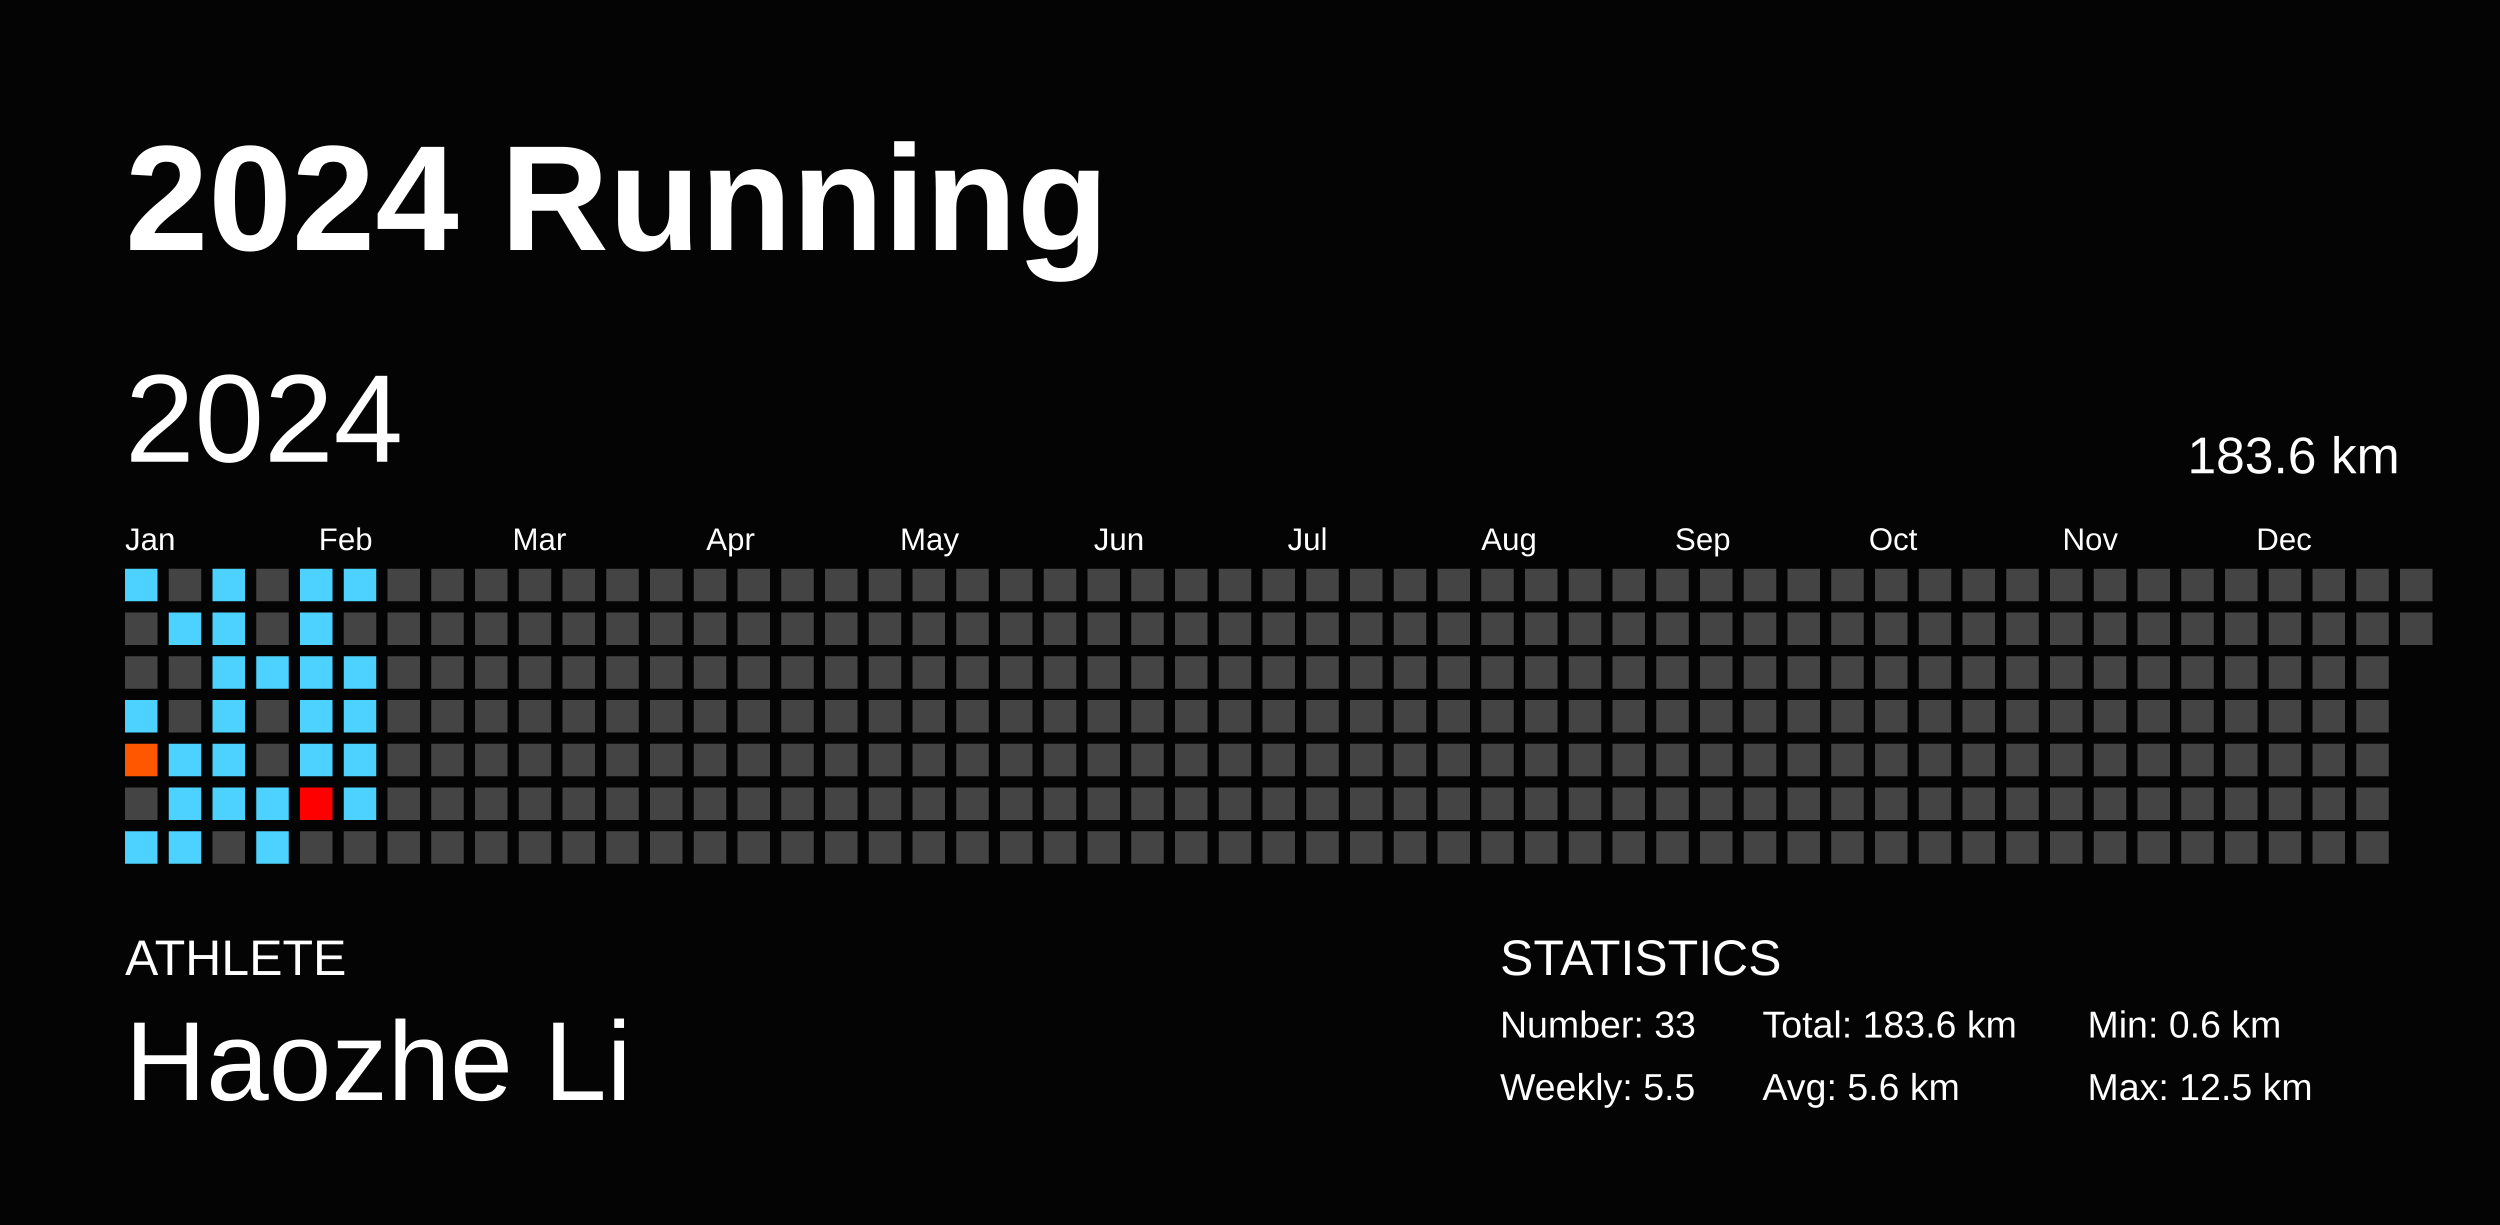
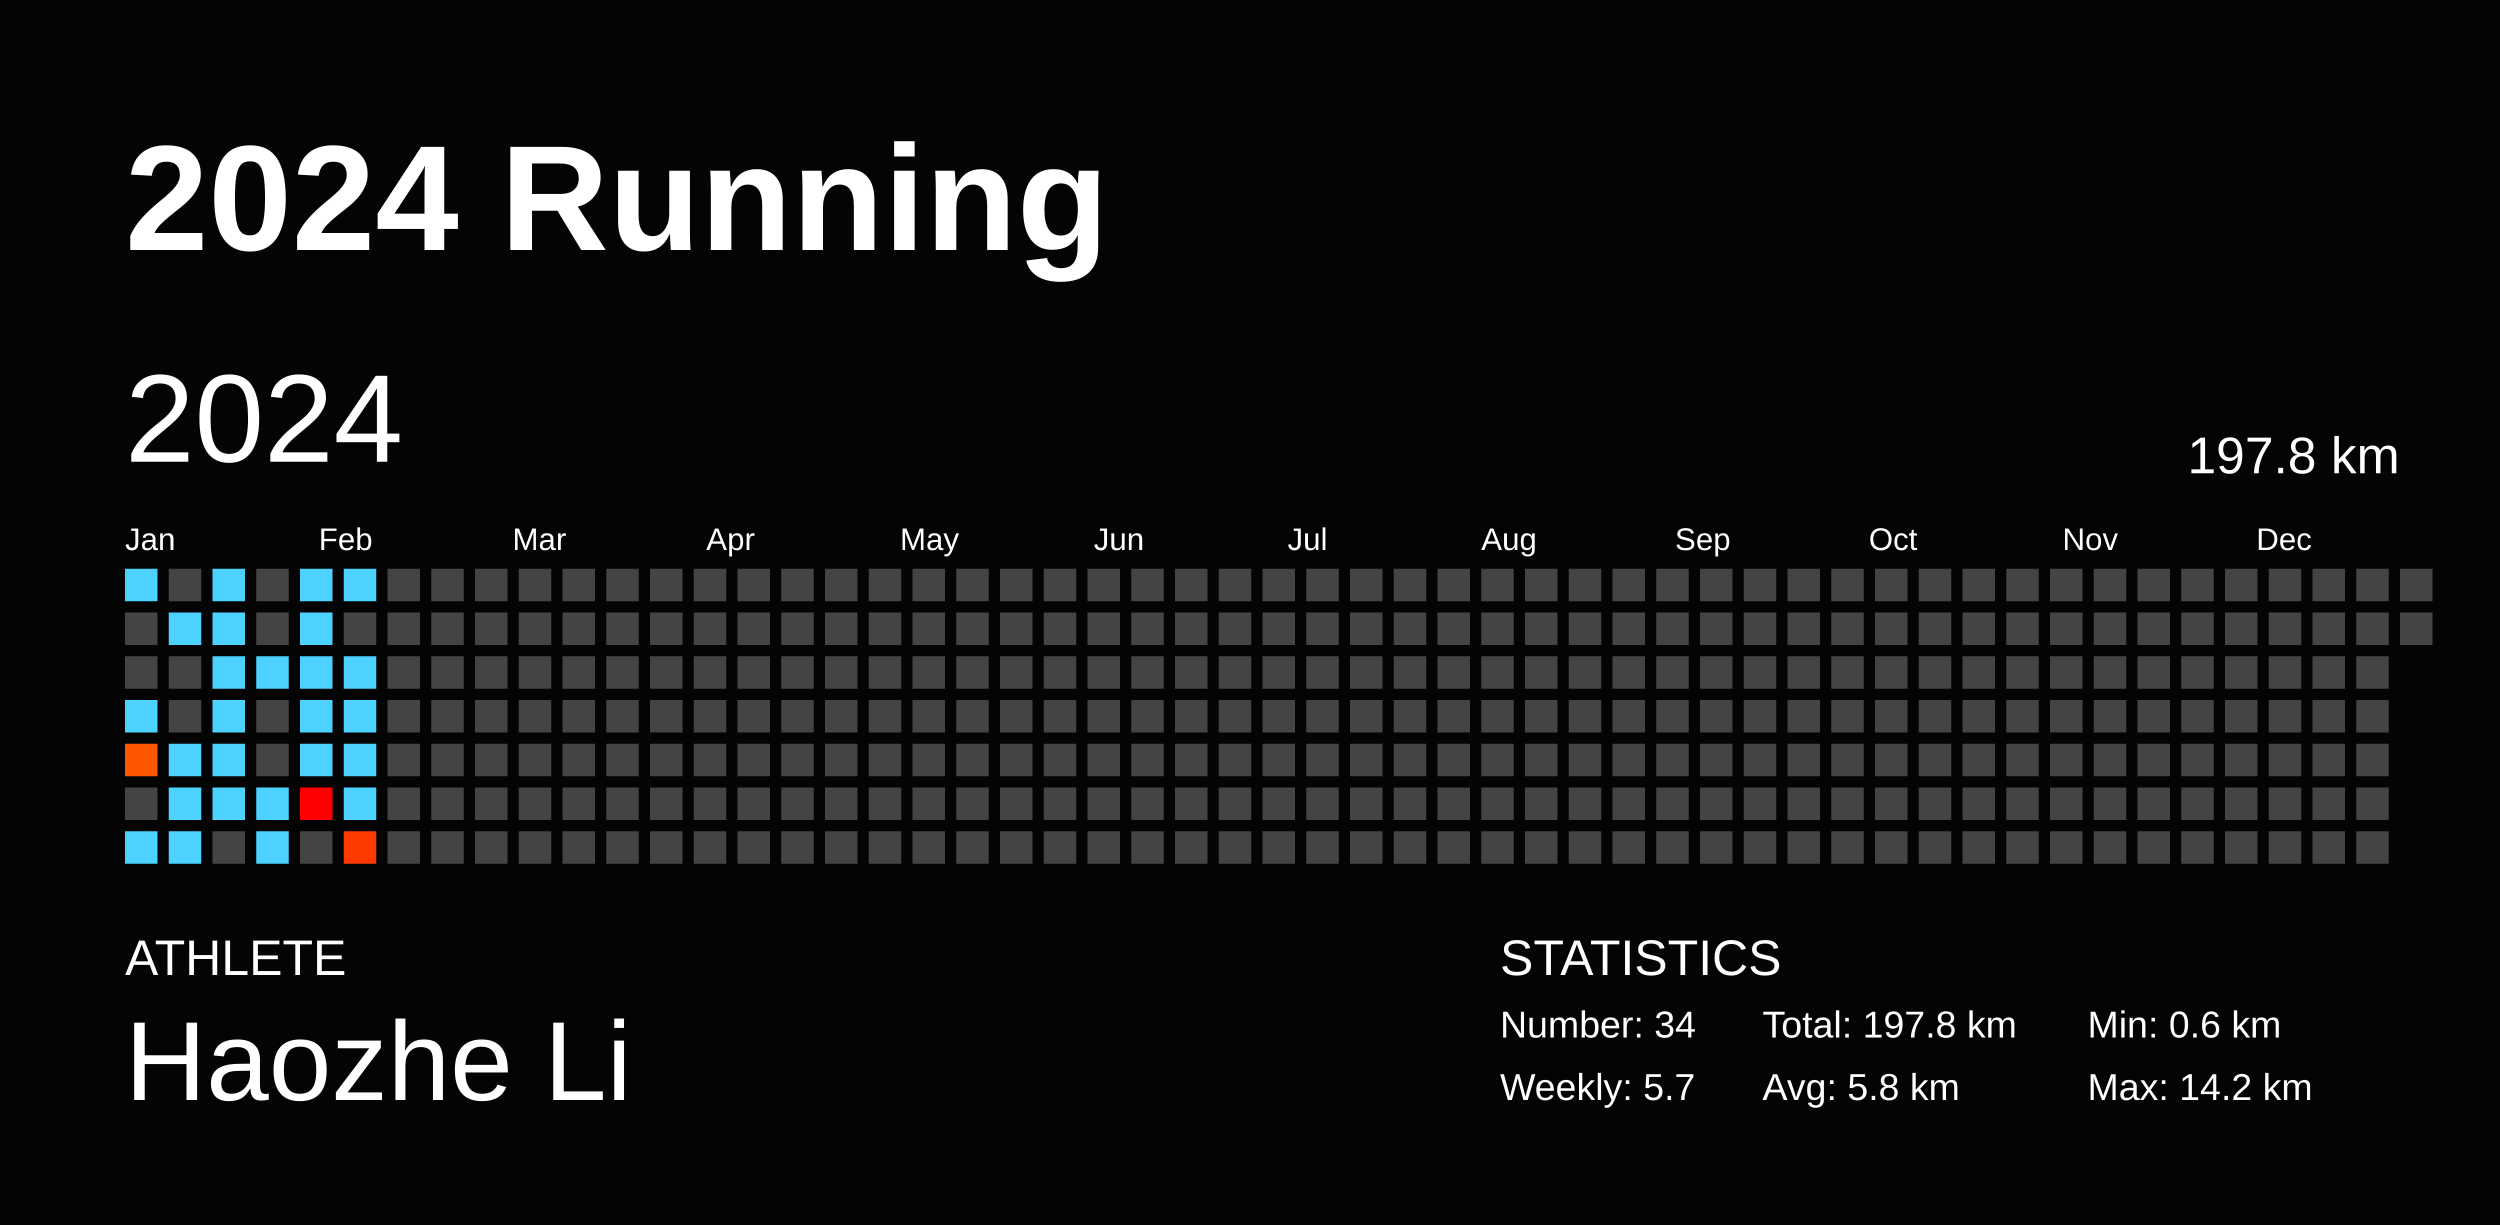
<svg xmlns="http://www.w3.org/2000/svg" baseProfile="full" height="98mm" version="1.1" viewBox="0,0,200,98" width="200mm">
  <defs />
  <rect fill="#040404" height="98" width="200" x="0" y="0" />
  <text fill="#FFFFFF" style="font-size:12px; font-family:Arial; font-weight:bold;" x="10" y="20">2024 Running</text>
  <text fill="#FFFFFF" style="font-size:4px; font-family:Arial" x="10" y="78">ATHLETE</text>
  <text fill="#FFFFFF" style="font-size:9px; font-family:Arial" x="10" y="88">Haozhe Li</text>
  <text fill="#FFFFFF" style="font-size:4px; font-family:Arial" x="120" y="78">STATISTICS</text>
-   <text fill="#FFFFFF" style="font-size:3px; font-family:Arial" x="120" y="83">Number: 33</text>
-   <text fill="#FFFFFF" style="font-size:3px; font-family:Arial" x="120" y="88">Weekly: 5.5</text>
-   <text fill="#FFFFFF" style="font-size:3px; font-family:Arial" x="141" y="83">Total: 183.6 km</text>
-   <text fill="#FFFFFF" style="font-size:3px; font-family:Arial" x="141" y="88">Avg: 5.6 km</text>
+   <text fill="#FFFFFF" style="font-size:3px; font-family:Arial" x="120" y="83">Number: 34</text>
+   <text fill="#FFFFFF" style="font-size:3px; font-family:Arial" x="120" y="88">Weekly: 5.7</text>
+   <text fill="#FFFFFF" style="font-size:3px; font-family:Arial" x="141" y="83">Total: 197.8 km</text>
+   <text fill="#FFFFFF" style="font-size:3px; font-family:Arial" x="141" y="88">Avg: 5.8 km</text>
  <text fill="#FFFFFF" style="font-size:3px; font-family:Arial" x="167" y="83">Min: 0.6 km</text>
-   <text fill="#FFFFFF" style="font-size:3px; font-family:Arial" x="167" y="88">Max: 12.5 km</text>
+   <text fill="#FFFFFF" style="font-size:3px; font-family:Arial" x="167" y="88">Max: 14.2 km</text>
  <text dominant-baseline="hanging" fill="#FFFFFF" style="font-size:10.0px; font-family:Arial;" x="10" y="30">2024</text>
-   <text dominant-baseline="hanging" fill="#FFFFFF" style="font-size:4.125px; font-family:Arial;" x="175" y="35">183.6 km</text>
+   <text dominant-baseline="hanging" fill="#FFFFFF" style="font-size:4.125px; font-family:Arial;" x="175" y="35">197.8 km</text>
  <text fill="#FFFFFF" style="font-size:2.5px; font-family:Arial" x="10.0" y="44">Jan</text>
  <text fill="#FFFFFF" style="font-size:2.5px; font-family:Arial" x="25.5" y="44">Feb</text>
  <text fill="#FFFFFF" style="font-size:2.5px; font-family:Arial" x="41.0" y="44">Mar</text>
  <text fill="#FFFFFF" style="font-size:2.5px; font-family:Arial" x="56.5" y="44">Apr</text>
  <text fill="#FFFFFF" style="font-size:2.5px; font-family:Arial" x="72.0" y="44">May</text>
  <text fill="#FFFFFF" style="font-size:2.5px; font-family:Arial" x="87.5" y="44">Jun</text>
  <text fill="#FFFFFF" style="font-size:2.5px; font-family:Arial" x="103.0" y="44">Jul</text>
  <text fill="#FFFFFF" style="font-size:2.5px; font-family:Arial" x="118.5" y="44">Aug</text>
  <text fill="#FFFFFF" style="font-size:2.5px; font-family:Arial" x="134.0" y="44">Sep</text>
  <text fill="#FFFFFF" style="font-size:2.5px; font-family:Arial" x="149.5" y="44">Oct</text>
  <text fill="#FFFFFF" style="font-size:2.5px; font-family:Arial" x="165.0" y="44">Nov</text>
  <text fill="#FFFFFF" style="font-size:2.5px; font-family:Arial" x="180.5" y="44">Dec</text>
  <rect fill="#4dd2ff" height="2.6" width="2.6" x="10.0" y="45.5" />
  <rect fill="#444444" height="2.6" width="2.6" x="10.0" y="49.0" />
  <rect fill="#444444" height="2.6" width="2.6" x="10.0" y="52.5" />
  <rect fill="#4dd2ff" height="2.6" width="2.6" x="10.0" y="56.0" />
  <rect fill="#ff5600" height="2.6" width="2.6" x="10.0" y="59.5" />
  <rect fill="#444444" height="2.6" width="2.6" x="10.0" y="63.0" />
  <rect fill="#4dd2ff" height="2.6" width="2.6" x="10.0" y="66.5" />
  <rect fill="#444444" height="2.6" width="2.6" x="13.5" y="45.5" />
  <rect fill="#4dd2ff" height="2.6" width="2.6" x="13.5" y="49.0" />
  <rect fill="#444444" height="2.6" width="2.6" x="13.5" y="52.5" />
  <rect fill="#444444" height="2.6" width="2.6" x="13.5" y="56.0" />
  <rect fill="#4dd2ff" height="2.6" width="2.6" x="13.5" y="59.5" />
  <rect fill="#4dd2ff" height="2.6" width="2.6" x="13.5" y="63.0" />
  <rect fill="#4dd2ff" height="2.6" width="2.6" x="13.5" y="66.5" />
  <rect fill="#4dd2ff" height="2.6" width="2.6" x="17.0" y="45.5" />
  <rect fill="#4dd2ff" height="2.6" width="2.6" x="17.0" y="49.0" />
  <rect fill="#4dd2ff" height="2.6" width="2.6" x="17.0" y="52.5" />
  <rect fill="#4dd2ff" height="2.6" width="2.6" x="17.0" y="56.0" />
  <rect fill="#4dd2ff" height="2.6" width="2.6" x="17.0" y="59.5" />
  <rect fill="#4dd2ff" height="2.6" width="2.6" x="17.0" y="63.0" />
  <rect fill="#444444" height="2.6" width="2.6" x="17.0" y="66.5" />
  <rect fill="#444444" height="2.6" width="2.6" x="20.5" y="45.5" />
  <rect fill="#444444" height="2.6" width="2.6" x="20.5" y="49.0" />
  <rect fill="#4dd2ff" height="2.6" width="2.6" x="20.5" y="52.5" />
  <rect fill="#444444" height="2.6" width="2.6" x="20.5" y="56.0" />
  <rect fill="#444444" height="2.6" width="2.6" x="20.5" y="59.5" />
  <rect fill="#4dd2ff" height="2.6" width="2.6" x="20.5" y="63.0" />
  <rect fill="#4dd2ff" height="2.6" width="2.6" x="20.5" y="66.5" />
  <rect fill="#4dd2ff" height="2.6" width="2.6" x="24.0" y="45.5" />
  <rect fill="#4dd2ff" height="2.6" width="2.6" x="24.0" y="49.0" />
  <rect fill="#4dd2ff" height="2.6" width="2.6" x="24.0" y="52.5" />
  <rect fill="#4dd2ff" height="2.6" width="2.6" x="24.0" y="56.0" />
  <rect fill="#4dd2ff" height="2.6" width="2.6" x="24.0" y="59.5" />
  <rect fill="#ff0000" height="2.6" width="2.6" x="24.0" y="63.0" />
  <rect fill="#444444" height="2.6" width="2.6" x="24.0" y="66.5" />
  <rect fill="#4dd2ff" height="2.6" width="2.6" x="27.5" y="45.5" />
  <rect fill="#444444" height="2.6" width="2.6" x="27.5" y="49.0" />
  <rect fill="#4dd2ff" height="2.6" width="2.6" x="27.5" y="52.5" />
  <rect fill="#4dd2ff" height="2.6" width="2.6" x="27.5" y="56.0" />
  <rect fill="#4dd2ff" height="2.6" width="2.6" x="27.5" y="59.5" />
  <rect fill="#4dd2ff" height="2.6" width="2.6" x="27.5" y="63.0" />
-   <rect fill="#444444" height="2.6" width="2.6" x="27.5" y="66.5" />
+   <rect fill="#ff3a00" height="2.6" width="2.6" x="27.5" y="66.5" />
  <rect fill="#444444" height="2.6" width="2.6" x="31.0" y="45.5" />
  <rect fill="#444444" height="2.6" width="2.6" x="31.0" y="49.0" />
  <rect fill="#444444" height="2.6" width="2.6" x="31.0" y="52.5" />
  <rect fill="#444444" height="2.6" width="2.6" x="31.0" y="56.0" />
  <rect fill="#444444" height="2.6" width="2.6" x="31.0" y="59.5" />
  <rect fill="#444444" height="2.6" width="2.6" x="31.0" y="63.0" />
  <rect fill="#444444" height="2.6" width="2.6" x="31.0" y="66.5" />
  <rect fill="#444444" height="2.6" width="2.6" x="34.5" y="45.5" />
  <rect fill="#444444" height="2.6" width="2.6" x="34.5" y="49.0" />
  <rect fill="#444444" height="2.6" width="2.6" x="34.5" y="52.5" />
  <rect fill="#444444" height="2.6" width="2.6" x="34.5" y="56.0" />
  <rect fill="#444444" height="2.6" width="2.6" x="34.5" y="59.5" />
  <rect fill="#444444" height="2.6" width="2.6" x="34.5" y="63.0" />
  <rect fill="#444444" height="2.6" width="2.6" x="34.5" y="66.5" />
  <rect fill="#444444" height="2.6" width="2.6" x="38.0" y="45.5" />
  <rect fill="#444444" height="2.6" width="2.6" x="38.0" y="49.0" />
  <rect fill="#444444" height="2.6" width="2.6" x="38.0" y="52.5" />
  <rect fill="#444444" height="2.6" width="2.6" x="38.0" y="56.0" />
  <rect fill="#444444" height="2.6" width="2.6" x="38.0" y="59.5" />
  <rect fill="#444444" height="2.6" width="2.6" x="38.0" y="63.0" />
  <rect fill="#444444" height="2.6" width="2.6" x="38.0" y="66.5" />
  <rect fill="#444444" height="2.6" width="2.6" x="41.5" y="45.5" />
  <rect fill="#444444" height="2.6" width="2.6" x="41.5" y="49.0" />
  <rect fill="#444444" height="2.6" width="2.6" x="41.5" y="52.5" />
  <rect fill="#444444" height="2.6" width="2.6" x="41.5" y="56.0" />
  <rect fill="#444444" height="2.6" width="2.6" x="41.5" y="59.5" />
  <rect fill="#444444" height="2.6" width="2.6" x="41.5" y="63.0" />
  <rect fill="#444444" height="2.6" width="2.6" x="41.5" y="66.5" />
  <rect fill="#444444" height="2.6" width="2.6" x="45.0" y="45.5" />
  <rect fill="#444444" height="2.6" width="2.6" x="45.0" y="49.0" />
  <rect fill="#444444" height="2.6" width="2.6" x="45.0" y="52.5" />
  <rect fill="#444444" height="2.6" width="2.6" x="45.0" y="56.0" />
  <rect fill="#444444" height="2.6" width="2.6" x="45.0" y="59.5" />
  <rect fill="#444444" height="2.6" width="2.6" x="45.0" y="63.0" />
  <rect fill="#444444" height="2.6" width="2.6" x="45.0" y="66.5" />
  <rect fill="#444444" height="2.6" width="2.6" x="48.5" y="45.5" />
  <rect fill="#444444" height="2.6" width="2.6" x="48.5" y="49.0" />
  <rect fill="#444444" height="2.6" width="2.6" x="48.5" y="52.5" />
  <rect fill="#444444" height="2.6" width="2.6" x="48.5" y="56.0" />
  <rect fill="#444444" height="2.6" width="2.6" x="48.5" y="59.5" />
  <rect fill="#444444" height="2.6" width="2.6" x="48.5" y="63.0" />
  <rect fill="#444444" height="2.6" width="2.6" x="48.5" y="66.5" />
  <rect fill="#444444" height="2.6" width="2.6" x="52.0" y="45.5" />
  <rect fill="#444444" height="2.6" width="2.6" x="52.0" y="49.0" />
  <rect fill="#444444" height="2.6" width="2.6" x="52.0" y="52.5" />
  <rect fill="#444444" height="2.6" width="2.6" x="52.0" y="56.0" />
  <rect fill="#444444" height="2.6" width="2.6" x="52.0" y="59.5" />
  <rect fill="#444444" height="2.6" width="2.6" x="52.0" y="63.0" />
  <rect fill="#444444" height="2.6" width="2.6" x="52.0" y="66.5" />
  <rect fill="#444444" height="2.6" width="2.6" x="55.5" y="45.5" />
  <rect fill="#444444" height="2.6" width="2.6" x="55.5" y="49.0" />
  <rect fill="#444444" height="2.6" width="2.6" x="55.5" y="52.5" />
  <rect fill="#444444" height="2.6" width="2.6" x="55.5" y="56.0" />
  <rect fill="#444444" height="2.6" width="2.6" x="55.5" y="59.5" />
  <rect fill="#444444" height="2.6" width="2.6" x="55.5" y="63.0" />
  <rect fill="#444444" height="2.6" width="2.6" x="55.5" y="66.5" />
  <rect fill="#444444" height="2.6" width="2.6" x="59.0" y="45.5" />
  <rect fill="#444444" height="2.6" width="2.6" x="59.0" y="49.0" />
  <rect fill="#444444" height="2.6" width="2.6" x="59.0" y="52.5" />
  <rect fill="#444444" height="2.6" width="2.6" x="59.0" y="56.0" />
  <rect fill="#444444" height="2.6" width="2.6" x="59.0" y="59.5" />
  <rect fill="#444444" height="2.6" width="2.6" x="59.0" y="63.0" />
  <rect fill="#444444" height="2.6" width="2.6" x="59.0" y="66.5" />
  <rect fill="#444444" height="2.6" width="2.6" x="62.5" y="45.5" />
  <rect fill="#444444" height="2.6" width="2.6" x="62.5" y="49.0" />
  <rect fill="#444444" height="2.6" width="2.6" x="62.5" y="52.5" />
  <rect fill="#444444" height="2.6" width="2.6" x="62.5" y="56.0" />
  <rect fill="#444444" height="2.6" width="2.6" x="62.5" y="59.5" />
  <rect fill="#444444" height="2.6" width="2.6" x="62.5" y="63.0" />
  <rect fill="#444444" height="2.6" width="2.6" x="62.5" y="66.5" />
  <rect fill="#444444" height="2.6" width="2.6" x="66.0" y="45.5" />
  <rect fill="#444444" height="2.6" width="2.6" x="66.0" y="49.0" />
  <rect fill="#444444" height="2.6" width="2.6" x="66.0" y="52.5" />
  <rect fill="#444444" height="2.6" width="2.6" x="66.0" y="56.0" />
  <rect fill="#444444" height="2.6" width="2.6" x="66.0" y="59.5" />
  <rect fill="#444444" height="2.6" width="2.6" x="66.0" y="63.0" />
  <rect fill="#444444" height="2.6" width="2.6" x="66.0" y="66.5" />
  <rect fill="#444444" height="2.6" width="2.6" x="69.5" y="45.5" />
  <rect fill="#444444" height="2.6" width="2.6" x="69.5" y="49.0" />
  <rect fill="#444444" height="2.6" width="2.6" x="69.5" y="52.5" />
  <rect fill="#444444" height="2.6" width="2.6" x="69.5" y="56.0" />
  <rect fill="#444444" height="2.6" width="2.6" x="69.5" y="59.5" />
  <rect fill="#444444" height="2.6" width="2.6" x="69.5" y="63.0" />
  <rect fill="#444444" height="2.6" width="2.6" x="69.5" y="66.5" />
  <rect fill="#444444" height="2.6" width="2.6" x="73.0" y="45.5" />
  <rect fill="#444444" height="2.6" width="2.6" x="73.0" y="49.0" />
  <rect fill="#444444" height="2.6" width="2.6" x="73.0" y="52.5" />
  <rect fill="#444444" height="2.6" width="2.6" x="73.0" y="56.0" />
  <rect fill="#444444" height="2.6" width="2.6" x="73.0" y="59.5" />
  <rect fill="#444444" height="2.6" width="2.6" x="73.0" y="63.0" />
  <rect fill="#444444" height="2.6" width="2.6" x="73.0" y="66.5" />
  <rect fill="#444444" height="2.6" width="2.6" x="76.5" y="45.5" />
  <rect fill="#444444" height="2.6" width="2.6" x="76.5" y="49.0" />
  <rect fill="#444444" height="2.6" width="2.6" x="76.5" y="52.5" />
  <rect fill="#444444" height="2.6" width="2.6" x="76.5" y="56.0" />
  <rect fill="#444444" height="2.6" width="2.6" x="76.5" y="59.5" />
  <rect fill="#444444" height="2.6" width="2.6" x="76.5" y="63.0" />
  <rect fill="#444444" height="2.6" width="2.6" x="76.5" y="66.5" />
  <rect fill="#444444" height="2.6" width="2.6" x="80.0" y="45.5" />
  <rect fill="#444444" height="2.6" width="2.6" x="80.0" y="49.0" />
  <rect fill="#444444" height="2.6" width="2.6" x="80.0" y="52.5" />
  <rect fill="#444444" height="2.6" width="2.6" x="80.0" y="56.0" />
  <rect fill="#444444" height="2.6" width="2.6" x="80.0" y="59.5" />
  <rect fill="#444444" height="2.6" width="2.6" x="80.0" y="63.0" />
  <rect fill="#444444" height="2.6" width="2.6" x="80.0" y="66.5" />
  <rect fill="#444444" height="2.6" width="2.6" x="83.5" y="45.5" />
  <rect fill="#444444" height="2.6" width="2.6" x="83.5" y="49.0" />
  <rect fill="#444444" height="2.6" width="2.6" x="83.5" y="52.5" />
  <rect fill="#444444" height="2.6" width="2.6" x="83.5" y="56.0" />
  <rect fill="#444444" height="2.6" width="2.6" x="83.5" y="59.5" />
  <rect fill="#444444" height="2.6" width="2.6" x="83.5" y="63.0" />
  <rect fill="#444444" height="2.6" width="2.6" x="83.5" y="66.5" />
  <rect fill="#444444" height="2.6" width="2.6" x="87.0" y="45.5" />
  <rect fill="#444444" height="2.6" width="2.6" x="87.0" y="49.0" />
  <rect fill="#444444" height="2.6" width="2.6" x="87.0" y="52.5" />
  <rect fill="#444444" height="2.6" width="2.6" x="87.0" y="56.0" />
  <rect fill="#444444" height="2.6" width="2.6" x="87.0" y="59.5" />
  <rect fill="#444444" height="2.6" width="2.6" x="87.0" y="63.0" />
  <rect fill="#444444" height="2.6" width="2.6" x="87.0" y="66.5" />
  <rect fill="#444444" height="2.6" width="2.6" x="90.5" y="45.5" />
  <rect fill="#444444" height="2.6" width="2.6" x="90.5" y="49.0" />
  <rect fill="#444444" height="2.6" width="2.6" x="90.5" y="52.5" />
  <rect fill="#444444" height="2.6" width="2.6" x="90.5" y="56.0" />
  <rect fill="#444444" height="2.6" width="2.6" x="90.5" y="59.5" />
  <rect fill="#444444" height="2.6" width="2.6" x="90.5" y="63.0" />
  <rect fill="#444444" height="2.6" width="2.6" x="90.5" y="66.5" />
  <rect fill="#444444" height="2.6" width="2.6" x="94.0" y="45.5" />
  <rect fill="#444444" height="2.6" width="2.6" x="94.0" y="49.0" />
  <rect fill="#444444" height="2.6" width="2.6" x="94.0" y="52.5" />
  <rect fill="#444444" height="2.6" width="2.6" x="94.0" y="56.0" />
  <rect fill="#444444" height="2.6" width="2.6" x="94.0" y="59.5" />
  <rect fill="#444444" height="2.6" width="2.6" x="94.0" y="63.0" />
  <rect fill="#444444" height="2.6" width="2.6" x="94.0" y="66.5" />
  <rect fill="#444444" height="2.6" width="2.6" x="97.5" y="45.5" />
  <rect fill="#444444" height="2.6" width="2.6" x="97.5" y="49.0" />
  <rect fill="#444444" height="2.6" width="2.6" x="97.5" y="52.5" />
  <rect fill="#444444" height="2.6" width="2.6" x="97.5" y="56.0" />
  <rect fill="#444444" height="2.6" width="2.6" x="97.5" y="59.5" />
  <rect fill="#444444" height="2.6" width="2.6" x="97.5" y="63.0" />
  <rect fill="#444444" height="2.6" width="2.6" x="97.5" y="66.5" />
  <rect fill="#444444" height="2.6" width="2.6" x="101.0" y="45.5" />
  <rect fill="#444444" height="2.6" width="2.6" x="101.0" y="49.0" />
  <rect fill="#444444" height="2.6" width="2.6" x="101.0" y="52.5" />
  <rect fill="#444444" height="2.6" width="2.6" x="101.0" y="56.0" />
  <rect fill="#444444" height="2.6" width="2.6" x="101.0" y="59.5" />
  <rect fill="#444444" height="2.6" width="2.6" x="101.0" y="63.0" />
  <rect fill="#444444" height="2.6" width="2.6" x="101.0" y="66.5" />
  <rect fill="#444444" height="2.6" width="2.6" x="104.5" y="45.5" />
  <rect fill="#444444" height="2.6" width="2.6" x="104.5" y="49.0" />
  <rect fill="#444444" height="2.6" width="2.6" x="104.5" y="52.5" />
  <rect fill="#444444" height="2.6" width="2.6" x="104.5" y="56.0" />
  <rect fill="#444444" height="2.6" width="2.6" x="104.5" y="59.5" />
  <rect fill="#444444" height="2.6" width="2.6" x="104.5" y="63.0" />
  <rect fill="#444444" height="2.6" width="2.6" x="104.5" y="66.5" />
  <rect fill="#444444" height="2.6" width="2.6" x="108.0" y="45.5" />
  <rect fill="#444444" height="2.6" width="2.6" x="108.0" y="49.0" />
  <rect fill="#444444" height="2.6" width="2.6" x="108.0" y="52.5" />
  <rect fill="#444444" height="2.6" width="2.6" x="108.0" y="56.0" />
  <rect fill="#444444" height="2.6" width="2.6" x="108.0" y="59.5" />
  <rect fill="#444444" height="2.6" width="2.6" x="108.0" y="63.0" />
  <rect fill="#444444" height="2.6" width="2.6" x="108.0" y="66.5" />
  <rect fill="#444444" height="2.6" width="2.6" x="111.5" y="45.5" />
  <rect fill="#444444" height="2.6" width="2.6" x="111.5" y="49.0" />
  <rect fill="#444444" height="2.6" width="2.6" x="111.5" y="52.5" />
  <rect fill="#444444" height="2.6" width="2.6" x="111.5" y="56.0" />
  <rect fill="#444444" height="2.6" width="2.6" x="111.5" y="59.5" />
  <rect fill="#444444" height="2.6" width="2.6" x="111.5" y="63.0" />
  <rect fill="#444444" height="2.6" width="2.6" x="111.5" y="66.5" />
  <rect fill="#444444" height="2.6" width="2.6" x="115.0" y="45.5" />
  <rect fill="#444444" height="2.6" width="2.6" x="115.0" y="49.0" />
  <rect fill="#444444" height="2.6" width="2.6" x="115.0" y="52.5" />
  <rect fill="#444444" height="2.6" width="2.6" x="115.0" y="56.0" />
  <rect fill="#444444" height="2.6" width="2.6" x="115.0" y="59.5" />
  <rect fill="#444444" height="2.6" width="2.6" x="115.0" y="63.0" />
  <rect fill="#444444" height="2.6" width="2.6" x="115.0" y="66.5" />
  <rect fill="#444444" height="2.6" width="2.6" x="118.5" y="45.5" />
  <rect fill="#444444" height="2.6" width="2.6" x="118.5" y="49.0" />
  <rect fill="#444444" height="2.6" width="2.6" x="118.5" y="52.5" />
  <rect fill="#444444" height="2.6" width="2.6" x="118.5" y="56.0" />
  <rect fill="#444444" height="2.6" width="2.6" x="118.5" y="59.5" />
  <rect fill="#444444" height="2.6" width="2.6" x="118.5" y="63.0" />
  <rect fill="#444444" height="2.6" width="2.6" x="118.5" y="66.5" />
  <rect fill="#444444" height="2.6" width="2.6" x="122.0" y="45.5" />
  <rect fill="#444444" height="2.6" width="2.6" x="122.0" y="49.0" />
  <rect fill="#444444" height="2.6" width="2.6" x="122.0" y="52.5" />
  <rect fill="#444444" height="2.6" width="2.6" x="122.0" y="56.0" />
  <rect fill="#444444" height="2.6" width="2.6" x="122.0" y="59.5" />
  <rect fill="#444444" height="2.6" width="2.6" x="122.0" y="63.0" />
  <rect fill="#444444" height="2.6" width="2.6" x="122.0" y="66.5" />
  <rect fill="#444444" height="2.6" width="2.6" x="125.5" y="45.5" />
  <rect fill="#444444" height="2.6" width="2.6" x="125.5" y="49.0" />
  <rect fill="#444444" height="2.6" width="2.6" x="125.5" y="52.5" />
  <rect fill="#444444" height="2.6" width="2.6" x="125.5" y="56.0" />
  <rect fill="#444444" height="2.6" width="2.6" x="125.5" y="59.5" />
  <rect fill="#444444" height="2.6" width="2.6" x="125.5" y="63.0" />
  <rect fill="#444444" height="2.6" width="2.6" x="125.5" y="66.5" />
  <rect fill="#444444" height="2.6" width="2.6" x="129.0" y="45.5" />
  <rect fill="#444444" height="2.6" width="2.6" x="129.0" y="49.0" />
  <rect fill="#444444" height="2.6" width="2.6" x="129.0" y="52.5" />
  <rect fill="#444444" height="2.6" width="2.6" x="129.0" y="56.0" />
  <rect fill="#444444" height="2.6" width="2.6" x="129.0" y="59.5" />
  <rect fill="#444444" height="2.6" width="2.6" x="129.0" y="63.0" />
  <rect fill="#444444" height="2.6" width="2.6" x="129.0" y="66.5" />
  <rect fill="#444444" height="2.6" width="2.6" x="132.5" y="45.5" />
  <rect fill="#444444" height="2.6" width="2.6" x="132.5" y="49.0" />
  <rect fill="#444444" height="2.6" width="2.6" x="132.5" y="52.5" />
  <rect fill="#444444" height="2.6" width="2.6" x="132.5" y="56.0" />
  <rect fill="#444444" height="2.6" width="2.6" x="132.5" y="59.5" />
  <rect fill="#444444" height="2.6" width="2.6" x="132.5" y="63.0" />
  <rect fill="#444444" height="2.6" width="2.6" x="132.5" y="66.5" />
  <rect fill="#444444" height="2.6" width="2.6" x="136.0" y="45.5" />
  <rect fill="#444444" height="2.6" width="2.6" x="136.0" y="49.0" />
  <rect fill="#444444" height="2.6" width="2.6" x="136.0" y="52.5" />
  <rect fill="#444444" height="2.6" width="2.6" x="136.0" y="56.0" />
  <rect fill="#444444" height="2.6" width="2.6" x="136.0" y="59.5" />
  <rect fill="#444444" height="2.6" width="2.6" x="136.0" y="63.0" />
  <rect fill="#444444" height="2.6" width="2.6" x="136.0" y="66.5" />
  <rect fill="#444444" height="2.6" width="2.6" x="139.5" y="45.5" />
  <rect fill="#444444" height="2.6" width="2.6" x="139.5" y="49.0" />
  <rect fill="#444444" height="2.6" width="2.6" x="139.5" y="52.5" />
  <rect fill="#444444" height="2.6" width="2.6" x="139.5" y="56.0" />
  <rect fill="#444444" height="2.6" width="2.6" x="139.5" y="59.5" />
  <rect fill="#444444" height="2.6" width="2.6" x="139.5" y="63.0" />
  <rect fill="#444444" height="2.6" width="2.6" x="139.5" y="66.5" />
  <rect fill="#444444" height="2.6" width="2.6" x="143.0" y="45.5" />
  <rect fill="#444444" height="2.6" width="2.6" x="143.0" y="49.0" />
  <rect fill="#444444" height="2.6" width="2.6" x="143.0" y="52.5" />
  <rect fill="#444444" height="2.6" width="2.6" x="143.0" y="56.0" />
  <rect fill="#444444" height="2.6" width="2.6" x="143.0" y="59.5" />
  <rect fill="#444444" height="2.6" width="2.6" x="143.0" y="63.0" />
  <rect fill="#444444" height="2.6" width="2.6" x="143.0" y="66.5" />
  <rect fill="#444444" height="2.6" width="2.6" x="146.5" y="45.5" />
  <rect fill="#444444" height="2.6" width="2.6" x="146.5" y="49.0" />
  <rect fill="#444444" height="2.6" width="2.6" x="146.5" y="52.5" />
  <rect fill="#444444" height="2.6" width="2.6" x="146.5" y="56.0" />
  <rect fill="#444444" height="2.6" width="2.6" x="146.5" y="59.5" />
  <rect fill="#444444" height="2.6" width="2.6" x="146.5" y="63.0" />
  <rect fill="#444444" height="2.6" width="2.6" x="146.5" y="66.5" />
  <rect fill="#444444" height="2.6" width="2.6" x="150.0" y="45.5" />
  <rect fill="#444444" height="2.6" width="2.6" x="150.0" y="49.0" />
  <rect fill="#444444" height="2.6" width="2.6" x="150.0" y="52.5" />
  <rect fill="#444444" height="2.6" width="2.6" x="150.0" y="56.0" />
  <rect fill="#444444" height="2.6" width="2.6" x="150.0" y="59.5" />
  <rect fill="#444444" height="2.6" width="2.6" x="150.0" y="63.0" />
  <rect fill="#444444" height="2.6" width="2.6" x="150.0" y="66.5" />
  <rect fill="#444444" height="2.6" width="2.6" x="153.5" y="45.5" />
  <rect fill="#444444" height="2.6" width="2.6" x="153.5" y="49.0" />
  <rect fill="#444444" height="2.6" width="2.6" x="153.5" y="52.5" />
  <rect fill="#444444" height="2.6" width="2.6" x="153.5" y="56.0" />
  <rect fill="#444444" height="2.6" width="2.6" x="153.5" y="59.5" />
  <rect fill="#444444" height="2.6" width="2.6" x="153.5" y="63.0" />
  <rect fill="#444444" height="2.6" width="2.6" x="153.5" y="66.5" />
  <rect fill="#444444" height="2.6" width="2.6" x="157.0" y="45.5" />
  <rect fill="#444444" height="2.6" width="2.6" x="157.0" y="49.0" />
  <rect fill="#444444" height="2.6" width="2.6" x="157.0" y="52.5" />
  <rect fill="#444444" height="2.6" width="2.6" x="157.0" y="56.0" />
  <rect fill="#444444" height="2.6" width="2.6" x="157.0" y="59.5" />
  <rect fill="#444444" height="2.6" width="2.6" x="157.0" y="63.0" />
  <rect fill="#444444" height="2.6" width="2.6" x="157.0" y="66.5" />
  <rect fill="#444444" height="2.6" width="2.6" x="160.5" y="45.5" />
  <rect fill="#444444" height="2.6" width="2.6" x="160.5" y="49.0" />
  <rect fill="#444444" height="2.6" width="2.6" x="160.5" y="52.5" />
  <rect fill="#444444" height="2.6" width="2.6" x="160.5" y="56.0" />
  <rect fill="#444444" height="2.6" width="2.6" x="160.5" y="59.5" />
  <rect fill="#444444" height="2.6" width="2.6" x="160.5" y="63.0" />
  <rect fill="#444444" height="2.6" width="2.6" x="160.5" y="66.5" />
  <rect fill="#444444" height="2.6" width="2.6" x="164.0" y="45.5" />
  <rect fill="#444444" height="2.6" width="2.6" x="164.0" y="49.0" />
  <rect fill="#444444" height="2.6" width="2.6" x="164.0" y="52.5" />
  <rect fill="#444444" height="2.6" width="2.6" x="164.0" y="56.0" />
  <rect fill="#444444" height="2.6" width="2.6" x="164.0" y="59.5" />
  <rect fill="#444444" height="2.6" width="2.6" x="164.0" y="63.0" />
  <rect fill="#444444" height="2.6" width="2.6" x="164.0" y="66.5" />
  <rect fill="#444444" height="2.6" width="2.6" x="167.5" y="45.5" />
  <rect fill="#444444" height="2.6" width="2.6" x="167.5" y="49.0" />
  <rect fill="#444444" height="2.6" width="2.6" x="167.5" y="52.5" />
  <rect fill="#444444" height="2.6" width="2.6" x="167.5" y="56.0" />
  <rect fill="#444444" height="2.6" width="2.6" x="167.5" y="59.5" />
  <rect fill="#444444" height="2.6" width="2.6" x="167.5" y="63.0" />
  <rect fill="#444444" height="2.6" width="2.6" x="167.5" y="66.5" />
  <rect fill="#444444" height="2.6" width="2.6" x="171.0" y="45.5" />
  <rect fill="#444444" height="2.6" width="2.6" x="171.0" y="49.0" />
  <rect fill="#444444" height="2.6" width="2.6" x="171.0" y="52.5" />
  <rect fill="#444444" height="2.6" width="2.6" x="171.0" y="56.0" />
  <rect fill="#444444" height="2.6" width="2.6" x="171.0" y="59.5" />
  <rect fill="#444444" height="2.6" width="2.6" x="171.0" y="63.0" />
  <rect fill="#444444" height="2.6" width="2.6" x="171.0" y="66.5" />
  <rect fill="#444444" height="2.6" width="2.6" x="174.5" y="45.5" />
  <rect fill="#444444" height="2.6" width="2.6" x="174.5" y="49.0" />
  <rect fill="#444444" height="2.6" width="2.6" x="174.5" y="52.5" />
  <rect fill="#444444" height="2.6" width="2.6" x="174.5" y="56.0" />
  <rect fill="#444444" height="2.6" width="2.6" x="174.5" y="59.5" />
  <rect fill="#444444" height="2.6" width="2.6" x="174.5" y="63.0" />
  <rect fill="#444444" height="2.6" width="2.6" x="174.5" y="66.5" />
  <rect fill="#444444" height="2.6" width="2.6" x="178.0" y="45.5" />
  <rect fill="#444444" height="2.6" width="2.6" x="178.0" y="49.0" />
  <rect fill="#444444" height="2.6" width="2.6" x="178.0" y="52.5" />
  <rect fill="#444444" height="2.6" width="2.6" x="178.0" y="56.0" />
  <rect fill="#444444" height="2.6" width="2.6" x="178.0" y="59.5" />
  <rect fill="#444444" height="2.6" width="2.6" x="178.0" y="63.0" />
  <rect fill="#444444" height="2.6" width="2.6" x="178.0" y="66.5" />
  <rect fill="#444444" height="2.6" width="2.6" x="181.5" y="45.5" />
  <rect fill="#444444" height="2.6" width="2.6" x="181.5" y="49.0" />
  <rect fill="#444444" height="2.6" width="2.6" x="181.5" y="52.5" />
  <rect fill="#444444" height="2.6" width="2.6" x="181.5" y="56.0" />
  <rect fill="#444444" height="2.6" width="2.6" x="181.5" y="59.5" />
  <rect fill="#444444" height="2.6" width="2.6" x="181.5" y="63.0" />
  <rect fill="#444444" height="2.6" width="2.6" x="181.5" y="66.5" />
  <rect fill="#444444" height="2.6" width="2.6" x="185.0" y="45.5" />
  <rect fill="#444444" height="2.6" width="2.6" x="185.0" y="49.0" />
  <rect fill="#444444" height="2.6" width="2.6" x="185.0" y="52.5" />
  <rect fill="#444444" height="2.6" width="2.6" x="185.0" y="56.0" />
  <rect fill="#444444" height="2.6" width="2.6" x="185.0" y="59.5" />
  <rect fill="#444444" height="2.6" width="2.6" x="185.0" y="63.0" />
  <rect fill="#444444" height="2.6" width="2.6" x="185.0" y="66.5" />
  <rect fill="#444444" height="2.6" width="2.6" x="188.5" y="45.5" />
  <rect fill="#444444" height="2.6" width="2.6" x="188.5" y="49.0" />
  <rect fill="#444444" height="2.6" width="2.6" x="188.5" y="52.5" />
  <rect fill="#444444" height="2.6" width="2.6" x="188.5" y="56.0" />
  <rect fill="#444444" height="2.6" width="2.6" x="188.5" y="59.5" />
  <rect fill="#444444" height="2.6" width="2.6" x="188.5" y="63.0" />
  <rect fill="#444444" height="2.6" width="2.6" x="188.5" y="66.5" />
  <rect fill="#444444" height="2.6" width="2.6" x="192.0" y="45.5" />
  <rect fill="#444444" height="2.6" width="2.6" x="192.0" y="49.0" />
</svg>
